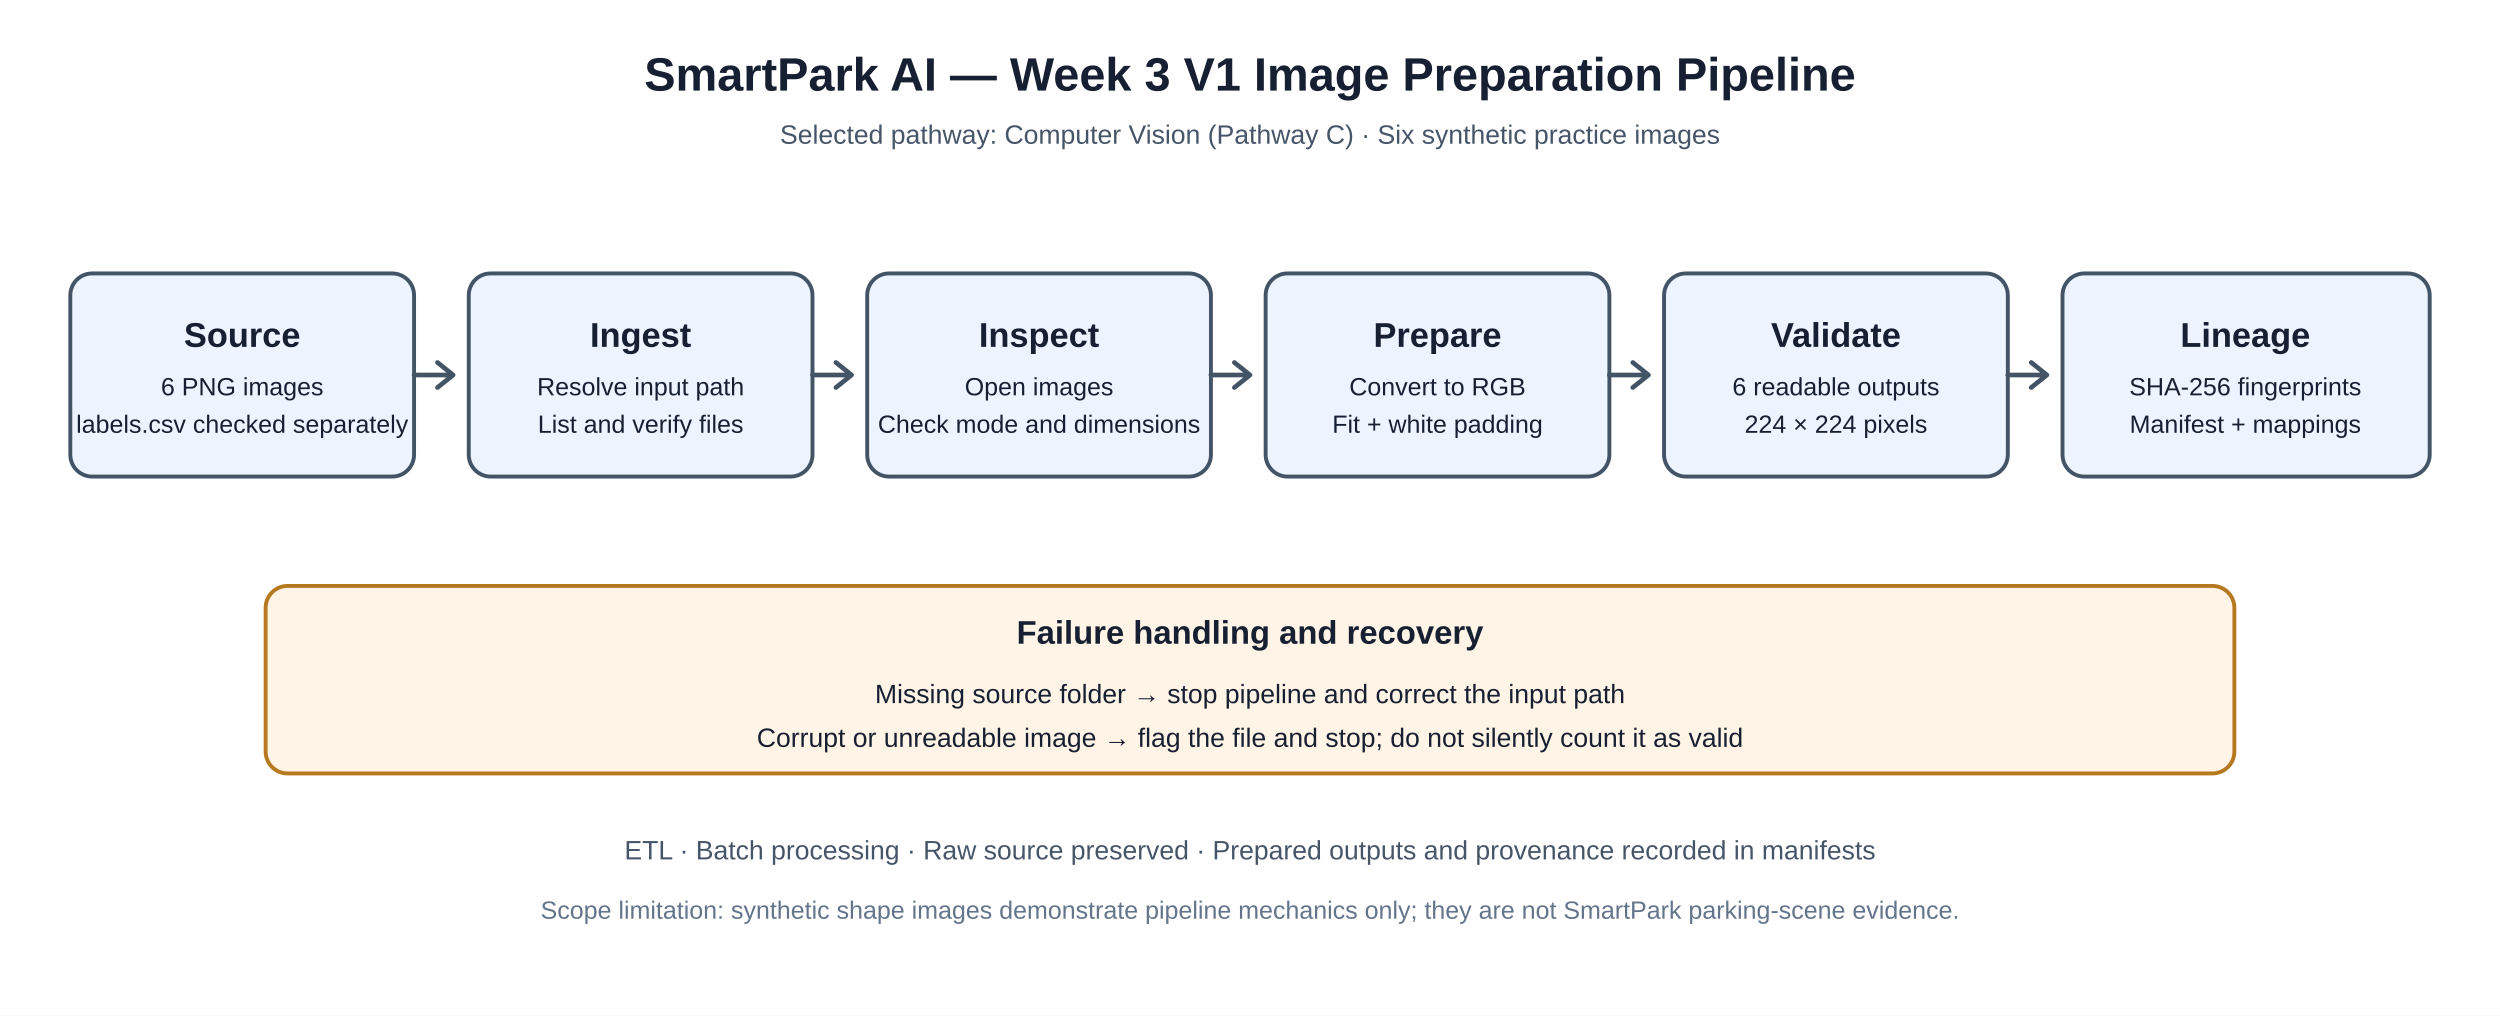
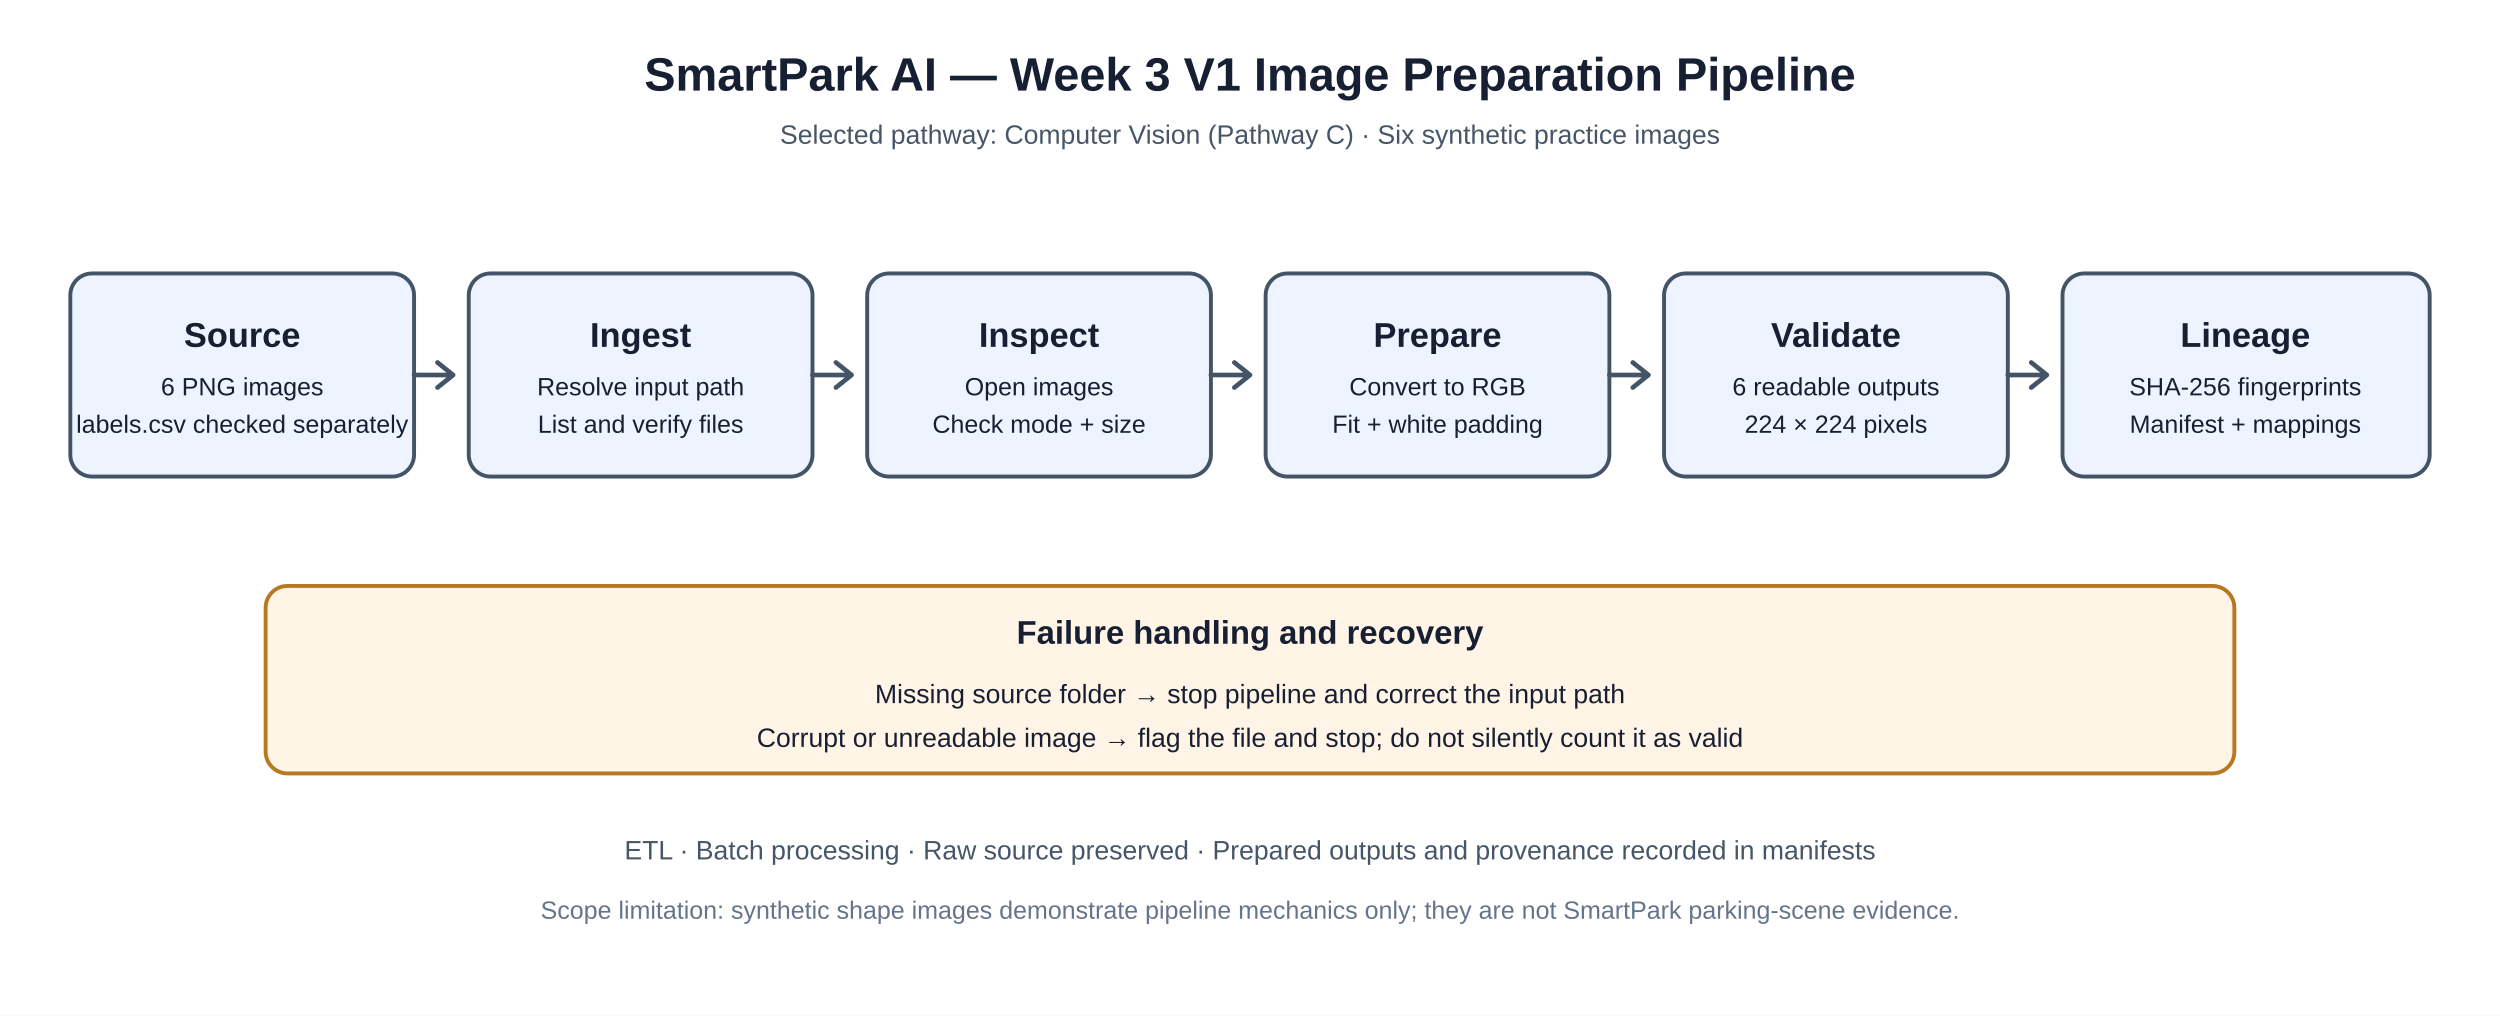
<svg xmlns="http://www.w3.org/2000/svg" width="1600" height="650" viewBox="0 0 1600 650">
  <rect width="1600" height="650" fill="#ffffff" />
  <g font-family="Arial,sans-serif" fill="#172033" text-anchor="middle">
    <text x="800" y="58" font-size="30" font-weight="bold">SmartPark AI — Week 3 V1 Image Preparation Pipeline</text>
    <text x="800" y="92" font-size="17" fill="#475569">Selected pathway: Computer Vision (Pathway C) · Six synthetic practice images</text>
    <g stroke="#425466" stroke-width="2.5" fill="#eef4ff">
      <rect x="45" y="175" width="220" height="130" rx="14" />
      <rect x="300" y="175" width="220" height="130" rx="14" />
      <rect x="555" y="175" width="220" height="130" rx="14" />
      <rect x="810" y="175" width="220" height="130" rx="14" />
      <rect x="1065" y="175" width="220" height="130" rx="14" />
      <rect x="1320" y="175" width="235" height="130" rx="14" />
    </g>
    <g font-size="22" font-weight="bold">
      <text x="155" y="222">Source</text>
      <text x="410" y="222">Ingest</text>
      <text x="665" y="222">Inspect</text>
      <text x="920" y="222">Prepare</text>
      <text x="1175" y="222">Validate</text>
      <text x="1437" y="222">Lineage</text>
    </g>
    <g font-size="16">
      <text x="155" y="253">6 PNG images</text>
      <text x="155" y="277">labels.csv checked separately</text>
      <text x="410" y="253">Resolve input path</text>
      <text x="410" y="277">List and verify files</text>
      <text x="665" y="253">Open images</text>
-       <text x="665" y="277">Check mode and dimensions</text>
+       <text x="665" y="277">Check mode + size</text>
      <text x="920" y="253">Convert to RGB</text>
      <text x="920" y="277">Fit + white padding</text>
      <text x="1175" y="253">6 readable outputs</text>
      <text x="1175" y="277">224 × 224 pixels</text>
      <text x="1437" y="253">SHA-256 fingerprints</text>
      <text x="1437" y="277">Manifest + mappings</text>
    </g>
    <g stroke="#425466" stroke-width="3" fill="none" stroke-linecap="round" stroke-linejoin="round">
      <path d="M265 240 H290 l-10 -8 m10 8 l-10 8" />
      <path d="M520 240 H545 l-10 -8 m10 8 l-10 8" />
      <path d="M775 240 H800 l-10 -8 m10 8 l-10 8" />
      <path d="M1030 240 H1055 l-10 -8 m10 8 l-10 8" />
      <path d="M1285 240 H1310 l-10 -8 m10 8 l-10 8" />
    </g>
    <rect x="170" y="375" width="1260" height="120" rx="14" fill="#fff4e5" stroke="#b7791f" stroke-width="2.5" />
    <text x="800" y="412" font-size="21" font-weight="bold">Failure handling and recovery</text>
    <text x="800" y="450" font-size="17">Missing source folder → stop pipeline and correct the input path</text>
    <text x="800" y="478" font-size="17">Corrupt or unreadable image → flag the file and stop; do not silently count it as valid</text>
    <text x="800" y="550" font-size="17" fill="#475569">ETL · Batch processing · Raw source preserved · Prepared outputs and provenance recorded in manifests</text>
    <text x="800" y="588" font-size="16" fill="#64748b">Scope limitation: synthetic shape images demonstrate pipeline mechanics only; they are not SmartPark parking-scene evidence.</text>
  </g>
</svg>
